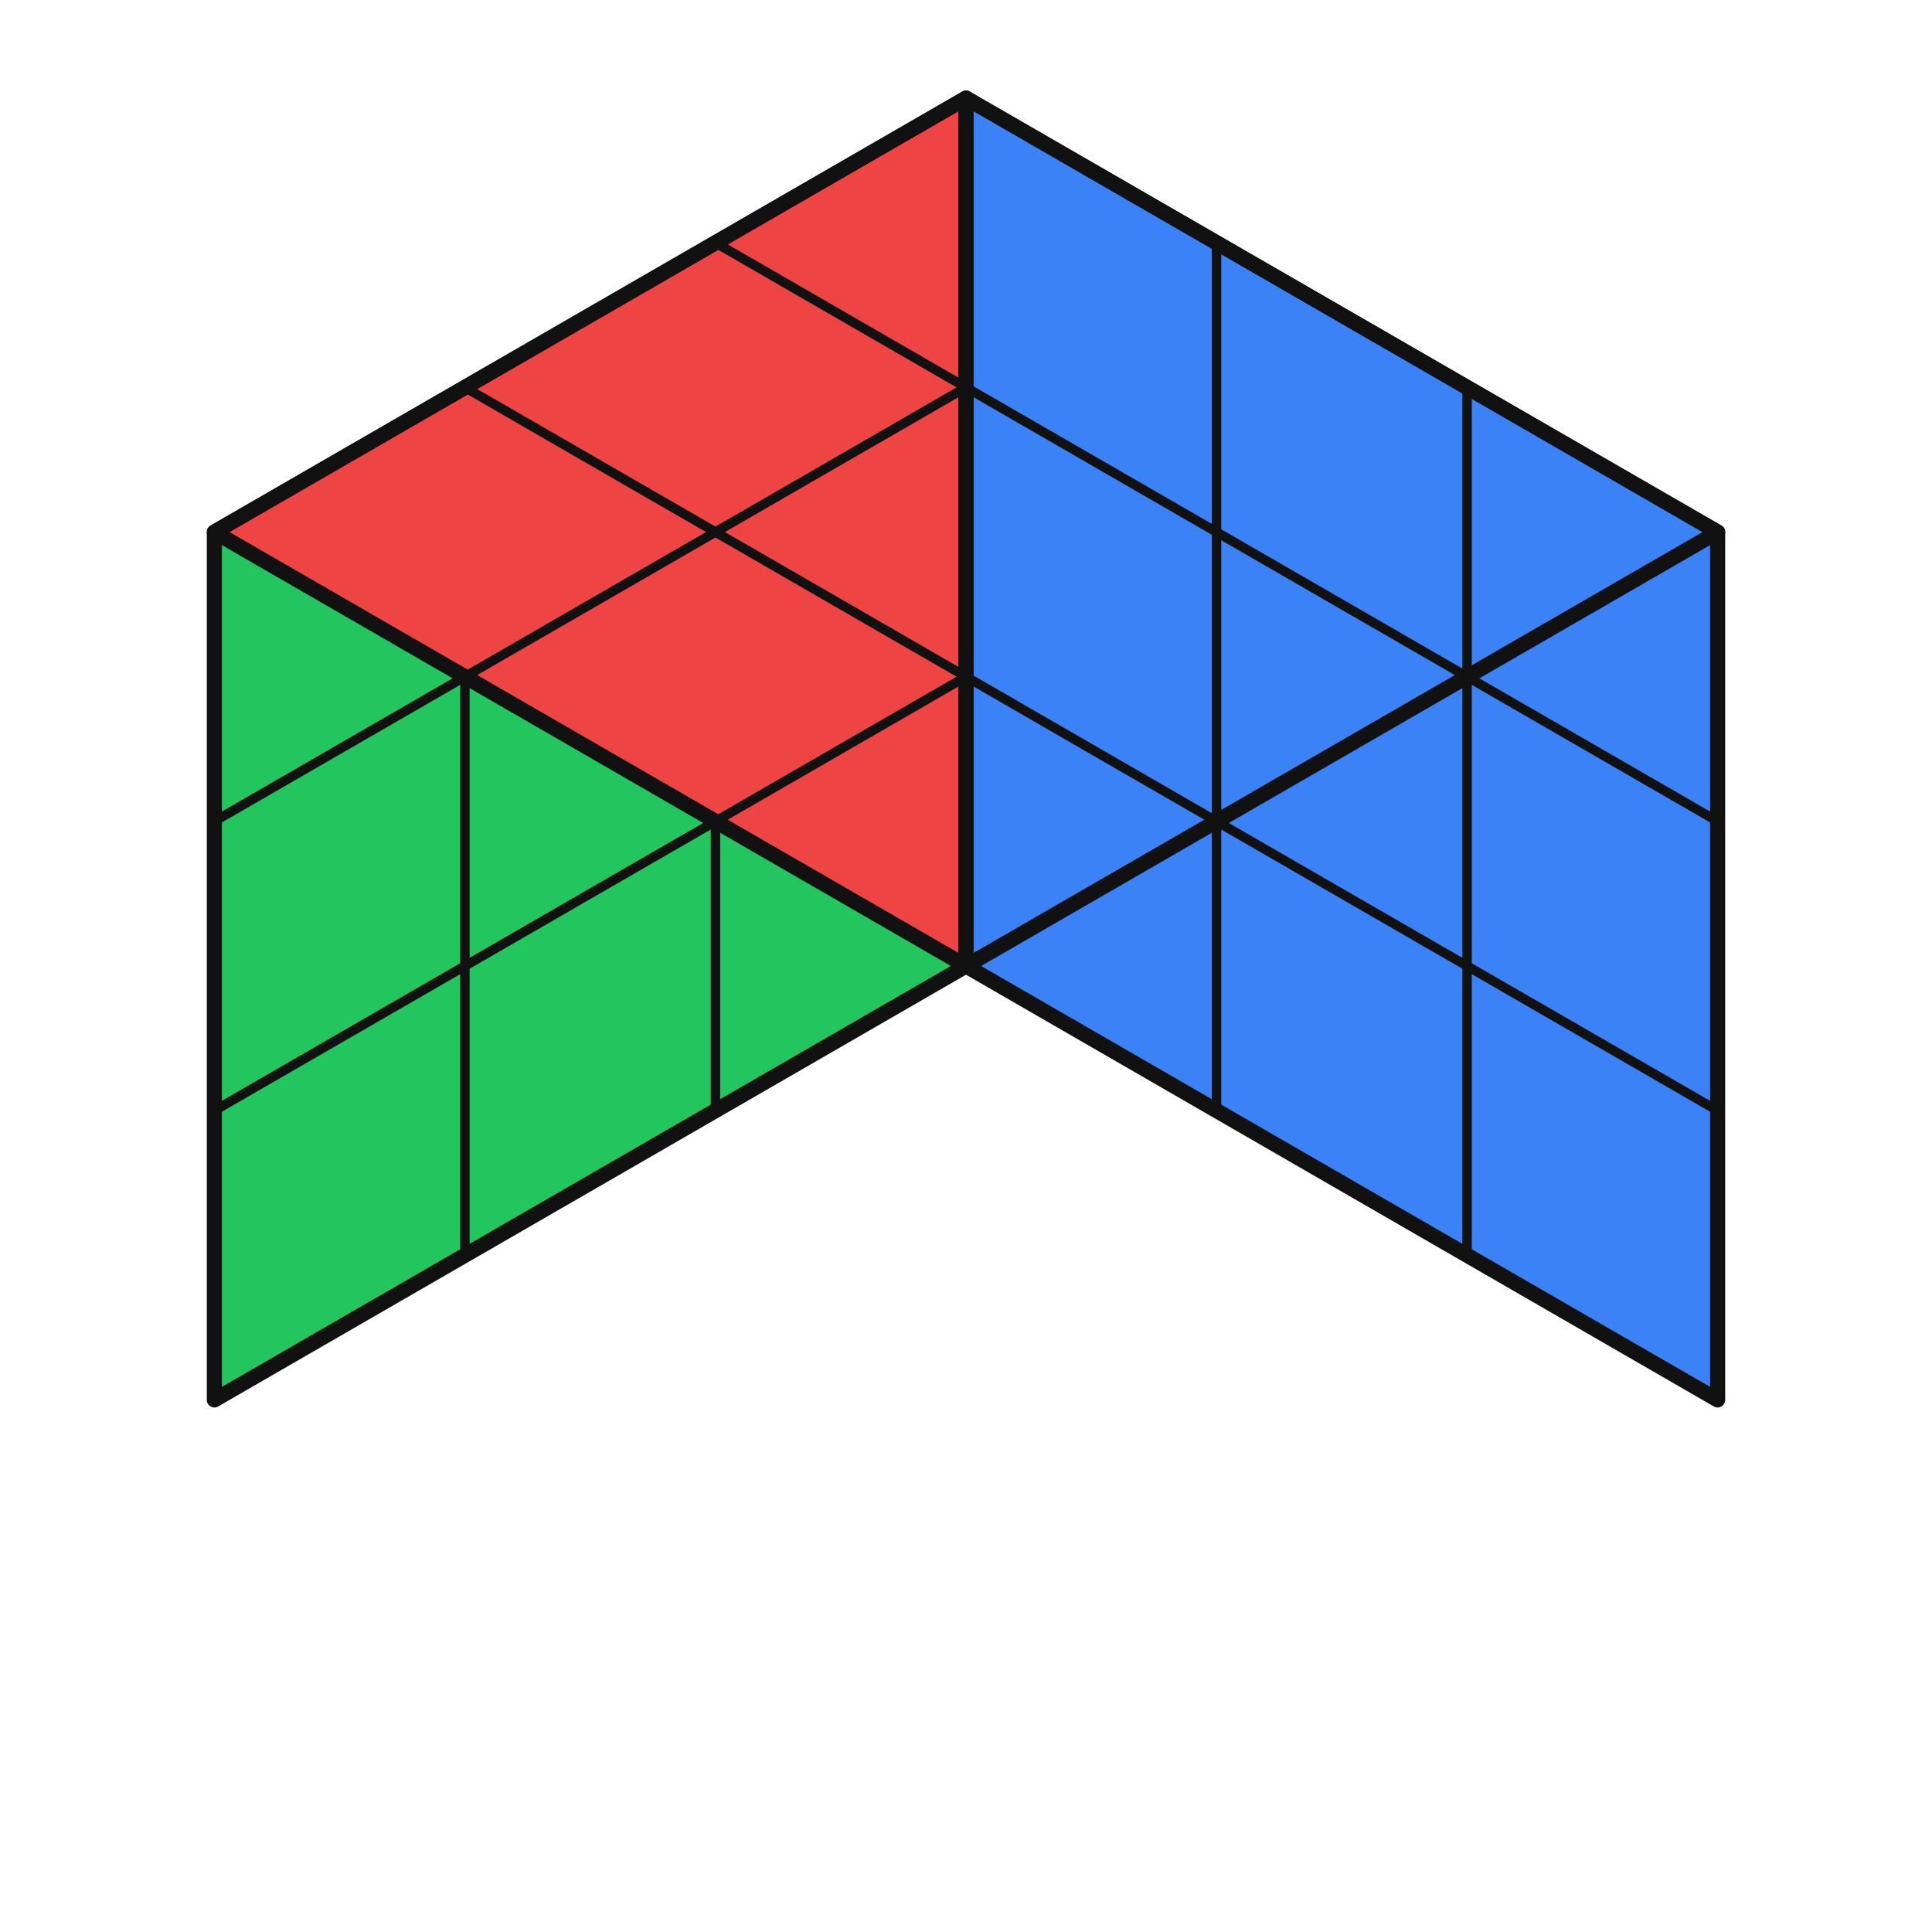
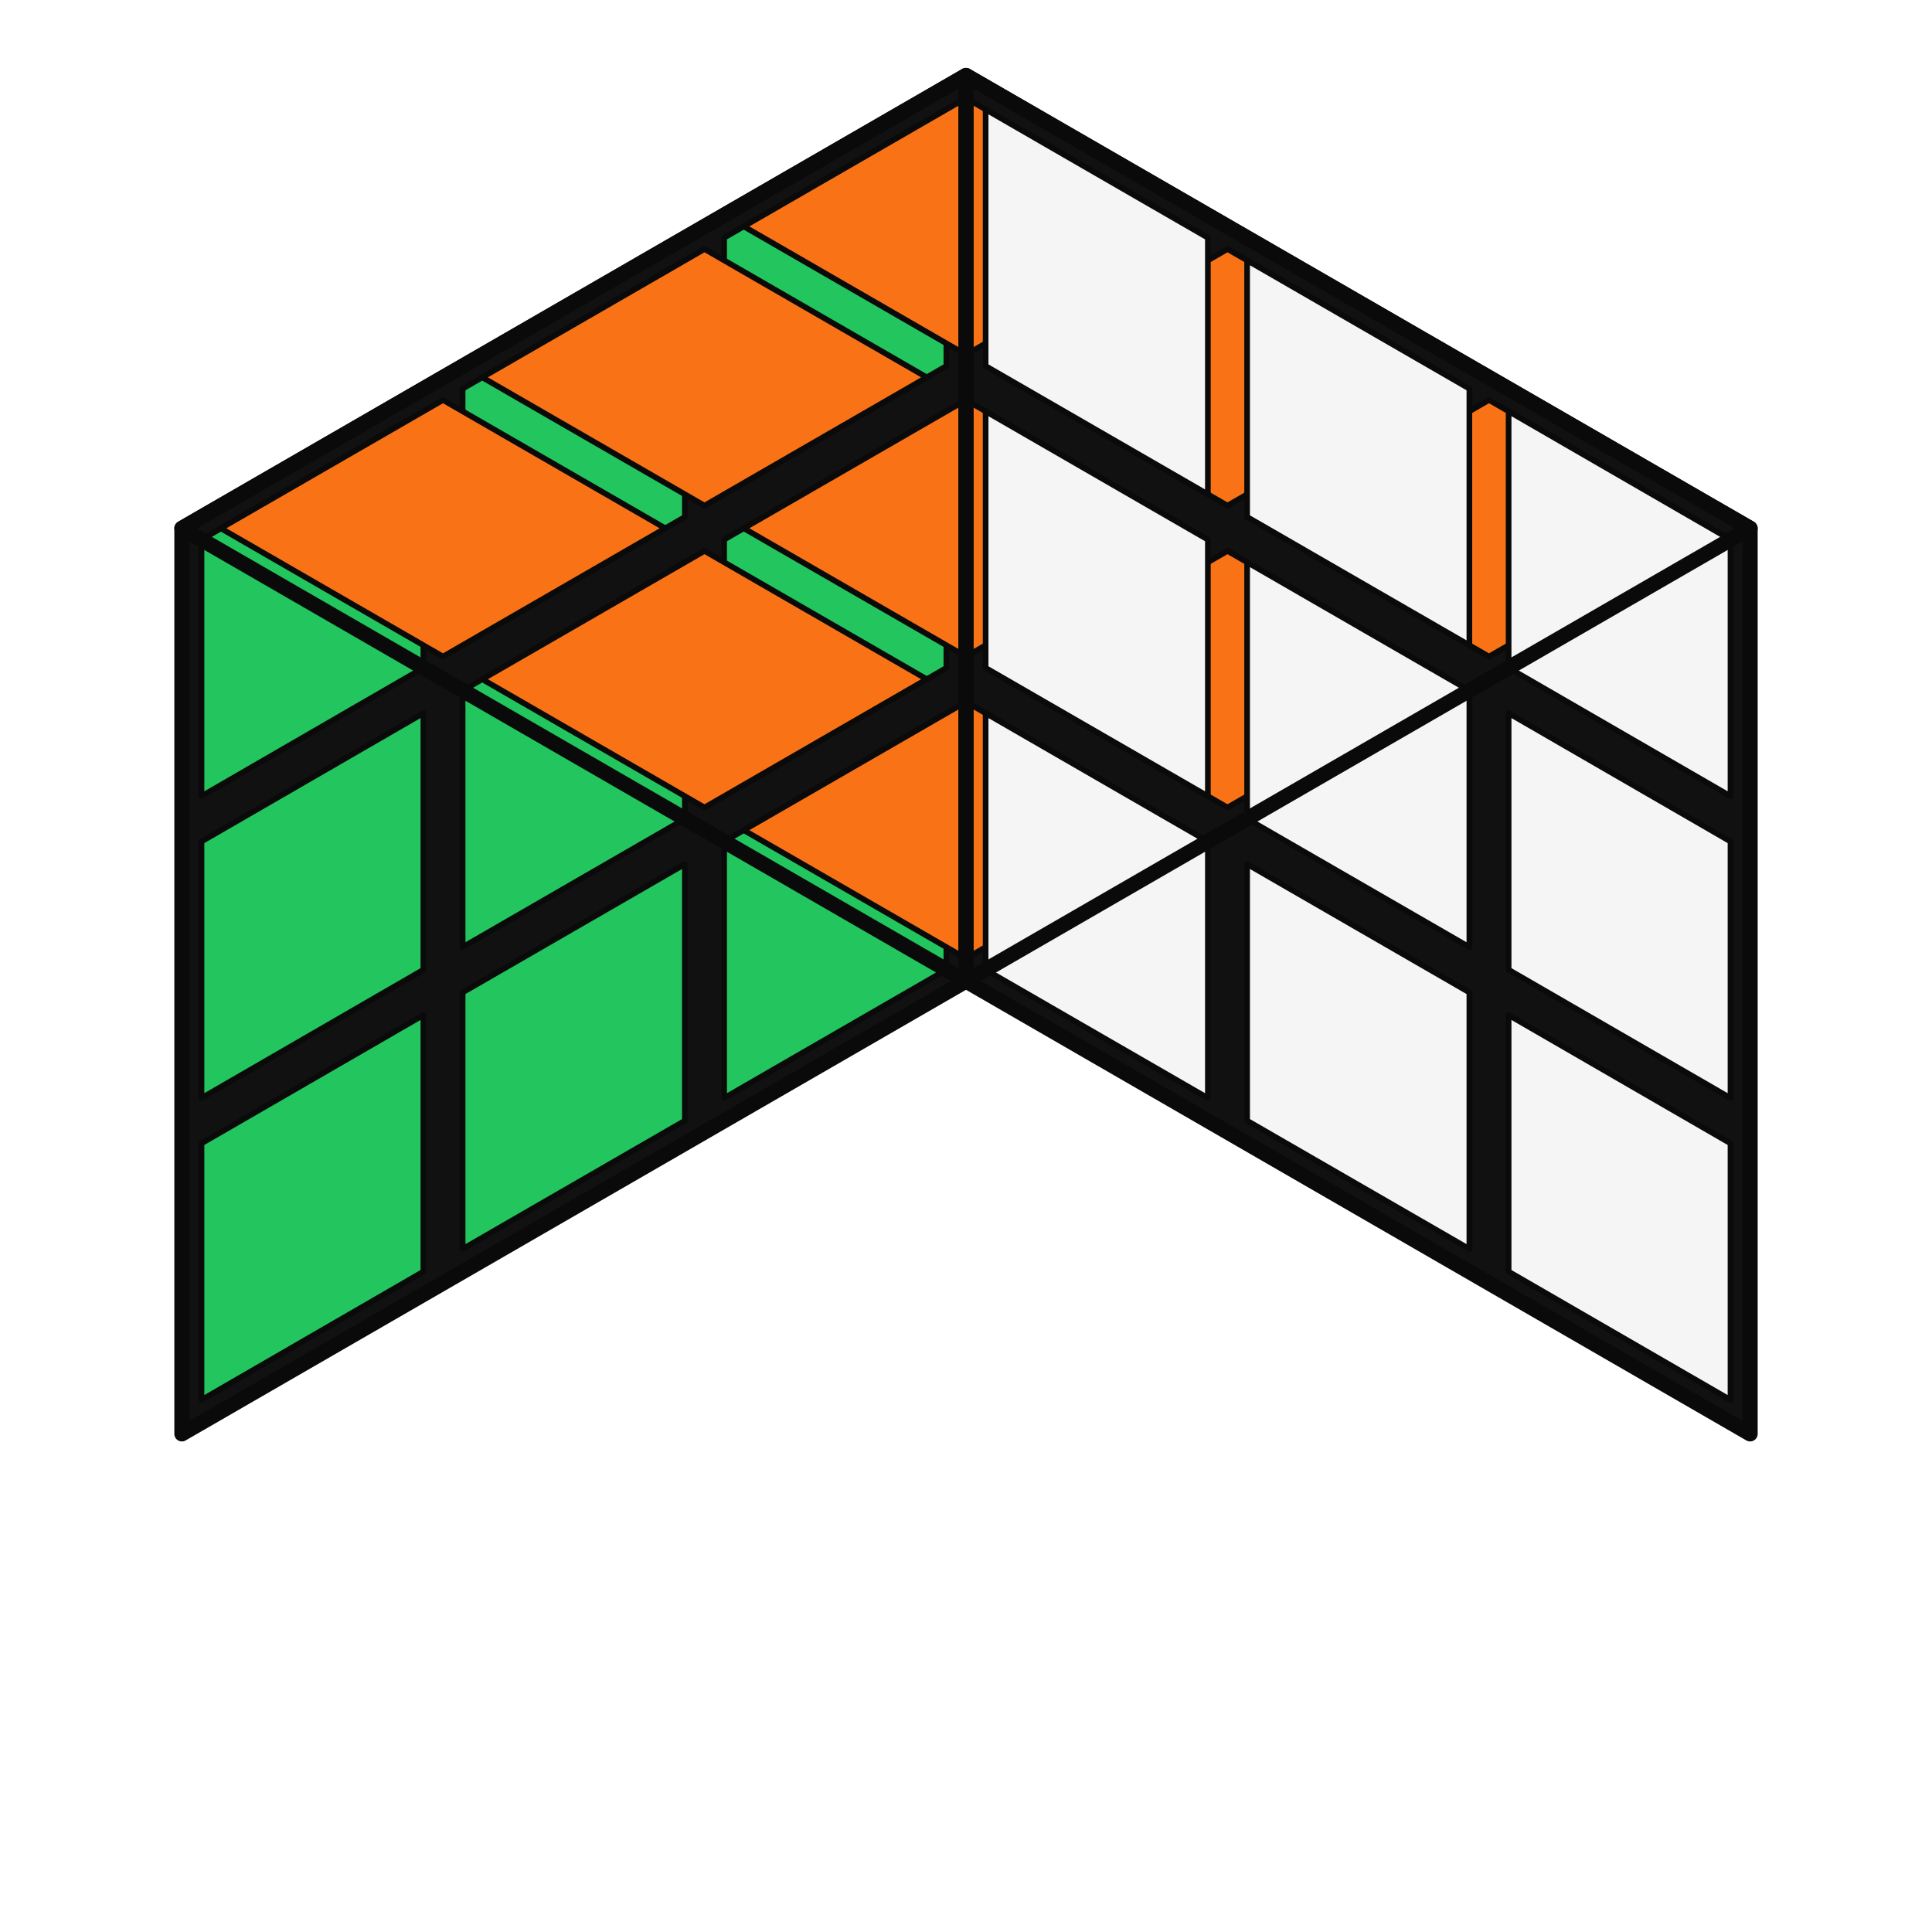
<svg xmlns="http://www.w3.org/2000/svg" viewBox="0 0 512 512" width="512" height="512">
-   <polygon points="56.81,141 256,26 256,256 56.81,371" fill="#22C55E" />
-   <line x1="56.81" y1="217.667" x2="256" y2="102.667" stroke="#111" stroke-width="2.5" />
-   <line x1="123.207" y1="102.667" x2="123.207" y2="332.667" stroke="#111" stroke-width="2.5" />
-   <line x1="56.81" y1="294.333" x2="256" y2="179.333" stroke="#111" stroke-width="2.5" />
-   <line x1="189.603" y1="64.333" x2="189.603" y2="294.333" stroke="#111" stroke-width="2.5" />
-   <polygon points="56.81,141 256,256 455.19,141 256,26" fill="#EF4444" />
-   <line x1="123.207" y1="102.667" x2="322.397" y2="217.667" stroke="#111" stroke-width="2.5" />
-   <line x1="123.207" y1="179.333" x2="322.397" y2="64.333" stroke="#111" stroke-width="2.5" />
-   <line x1="189.603" y1="64.333" x2="388.793" y2="179.333" stroke="#111" stroke-width="2.5" />
-   <line x1="189.603" y1="217.667" x2="388.793" y2="102.667" stroke="#111" stroke-width="2.5" />
-   <polygon points="256,26 455.19,141 455.19,371 256,256" fill="#3B82F6" />
-   <line x1="256" y1="102.667" x2="455.19" y2="217.667" stroke="#111" stroke-width="2.5" />
-   <line x1="322.397" y1="64.333" x2="322.397" y2="294.333" stroke="#111" stroke-width="2.5" />
-   <line x1="256" y1="179.333" x2="455.19" y2="294.333" stroke="#111" stroke-width="2.5" />
-   <line x1="388.793" y1="102.667" x2="388.793" y2="332.667" stroke="#111" stroke-width="2.5" />
-   <polygon points="56.81,141 256,26 256,256 56.81,371" stroke="#111" stroke-width="4" stroke-linejoin="round" fill="none" />
-   <polygon points="56.81,141 256,256 455.19,141 256,26" stroke="#111" stroke-width="4" stroke-linejoin="round" fill="none" />
-   <polygon points="256,26 455.19,141 455.19,371 256,256" stroke="#111" stroke-width="4" stroke-linejoin="round" fill="none" />
+   <polygon points="48.2,140.0 256.0,20.0 256.0,260.0 48.2,380.0" fill="#111" />
+   <polygon points="48.2,140.0 256.0,260.0 463.8,140.0 256.0,20.0" fill="#111" />
+   <polygon points="256.0,20.0 463.8,140.0 463.8,380.0 256.0,260.0" fill="#111" />
+   <polygon points="53.4,143.0 112.2,109.0 112.2,177.0 53.4,211.0" fill="#22C55E" stroke="#0a0a0a" stroke-width="1.5" stroke-linejoin="round" />
+   <polygon points="122.6,103.0 181.5,69.0 181.5,137.0 122.6,171.0" fill="#22C55E" stroke="#0a0a0a" stroke-width="1.5" stroke-linejoin="round" />
+   <polygon points="191.9,63.0 250.8,29.0 250.8,97.0 191.9,131.0" fill="#22C55E" stroke="#0a0a0a" stroke-width="1.5" stroke-linejoin="round" />
+   <polygon points="53.4,223.0 112.2,189.0 112.2,257.0 53.4,291.0" fill="#22C55E" stroke="#0a0a0a" stroke-width="1.5" stroke-linejoin="round" />
+   <polygon points="122.6,183.0 181.5,149.0 181.5,217.0 122.6,251.0" fill="#22C55E" stroke="#0a0a0a" stroke-width="1.5" stroke-linejoin="round" />
+   <polygon points="191.9,143.0 250.8,109.0 250.8,177.0 191.9,211.0" fill="#22C55E" stroke="#0a0a0a" stroke-width="1.5" stroke-linejoin="round" />
+   <polygon points="53.4,303.0 112.2,269.0 112.2,337.0 53.4,371.0" fill="#22C55E" stroke="#0a0a0a" stroke-width="1.5" stroke-linejoin="round" />
+   <polygon points="122.6,263.0 181.5,229.0 181.5,297.0 122.6,331.0" fill="#22C55E" stroke="#0a0a0a" stroke-width="1.5" stroke-linejoin="round" />
+   <polygon points="191.9,223.0 250.8,189.0 250.8,257.0 191.9,291.0" fill="#22C55E" stroke="#0a0a0a" stroke-width="1.5" stroke-linejoin="round" />
+   <polygon points="58.5,140.0 117.4,174.0 176.3,140.0 117.4,106.0" fill="#F97316" stroke="#0a0a0a" stroke-width="1.5" stroke-linejoin="round" />
+   <polygon points="127.8,180.0 186.7,214.0 245.6,180.0 186.7,146.0" fill="#F97316" stroke="#0a0a0a" stroke-width="1.5" stroke-linejoin="round" />
+   <polygon points="197.1,220.0 256.0,254.0 314.9,220.0 256.0,186.0" fill="#F97316" stroke="#0a0a0a" stroke-width="1.5" stroke-linejoin="round" />
+   <polygon points="127.8,100.0 186.7,134.0 245.6,100.0 186.7,66.0" fill="#F97316" stroke="#0a0a0a" stroke-width="1.5" stroke-linejoin="round" />
+   <polygon points="197.1,140.0 256.0,174.0 314.9,140.0 256.0,106.0" fill="#F97316" stroke="#0a0a0a" stroke-width="1.5" stroke-linejoin="round" />
+   <polygon points="266.4,180.0 325.3,214.0 384.2,180.0 325.3,146.0" fill="#F97316" stroke="#0a0a0a" stroke-width="1.5" stroke-linejoin="round" />
+   <polygon points="197.1,60.0 256.0,94.0 314.9,60.0 256.0,26.0" fill="#F97316" stroke="#0a0a0a" stroke-width="1.5" stroke-linejoin="round" />
+   <polygon points="266.4,100.0 325.3,134.0 384.2,100.0 325.3,66.0" fill="#F97316" stroke="#0a0a0a" stroke-width="1.5" stroke-linejoin="round" />
+   <polygon points="335.7,140.0 394.6,174.0 453.5,140.0 394.6,106.0" fill="#F97316" stroke="#0a0a0a" stroke-width="1.5" stroke-linejoin="round" />
+   <polygon points="261.2,29.0 320.1,63.0 320.1,131.0 261.2,97.0" fill="#F5F5F5" stroke="#0a0a0a" stroke-width="1.5" stroke-linejoin="round" />
+   <polygon points="330.5,69.0 389.4,103.0 389.4,171.0 330.5,137.0" fill="#F5F5F5" stroke="#0a0a0a" stroke-width="1.5" stroke-linejoin="round" />
+   <polygon points="399.8,109.0 458.6,143.0 458.6,211.0 399.8,177.0" fill="#F5F5F5" stroke="#0a0a0a" stroke-width="1.5" stroke-linejoin="round" />
+   <polygon points="261.2,109.0 320.1,143.0 320.1,211.0 261.2,177.0" fill="#F5F5F5" stroke="#0a0a0a" stroke-width="1.5" stroke-linejoin="round" />
+   <polygon points="330.5,149.0 389.4,183.0 389.4,251.0 330.5,217.0" fill="#F5F5F5" stroke="#0a0a0a" stroke-width="1.5" stroke-linejoin="round" />
+   <polygon points="399.8,189.0 458.6,223.0 458.6,291.0 399.8,257.0" fill="#F5F5F5" stroke="#0a0a0a" stroke-width="1.5" stroke-linejoin="round" />
+   <polygon points="261.2,189.0 320.1,223.0 320.1,291.0 261.2,257.0" fill="#F5F5F5" stroke="#0a0a0a" stroke-width="1.5" stroke-linejoin="round" />
+   <polygon points="330.5,229.0 389.4,263.0 389.4,331.0 330.5,297.0" fill="#F5F5F5" stroke="#0a0a0a" stroke-width="1.5" stroke-linejoin="round" />
+   <polygon points="399.8,269.0 458.6,303.0 458.6,371.0 399.8,337.0" fill="#F5F5F5" stroke="#0a0a0a" stroke-width="1.5" stroke-linejoin="round" />
+   <polygon points="48.2,140.0 256.0,20.0 256.0,260.0 48.2,380.0" fill="none" stroke="#0a0a0a" stroke-width="4" stroke-linejoin="round" />
+   <polygon points="48.2,140.0 256.0,260.0 463.8,140.0 256.0,20.0" fill="none" stroke="#0a0a0a" stroke-width="4" stroke-linejoin="round" />
+   <polygon points="256.0,20.0 463.8,140.0 463.8,380.0 256.0,260.0" fill="none" stroke="#0a0a0a" stroke-width="4" stroke-linejoin="round" />
</svg>
